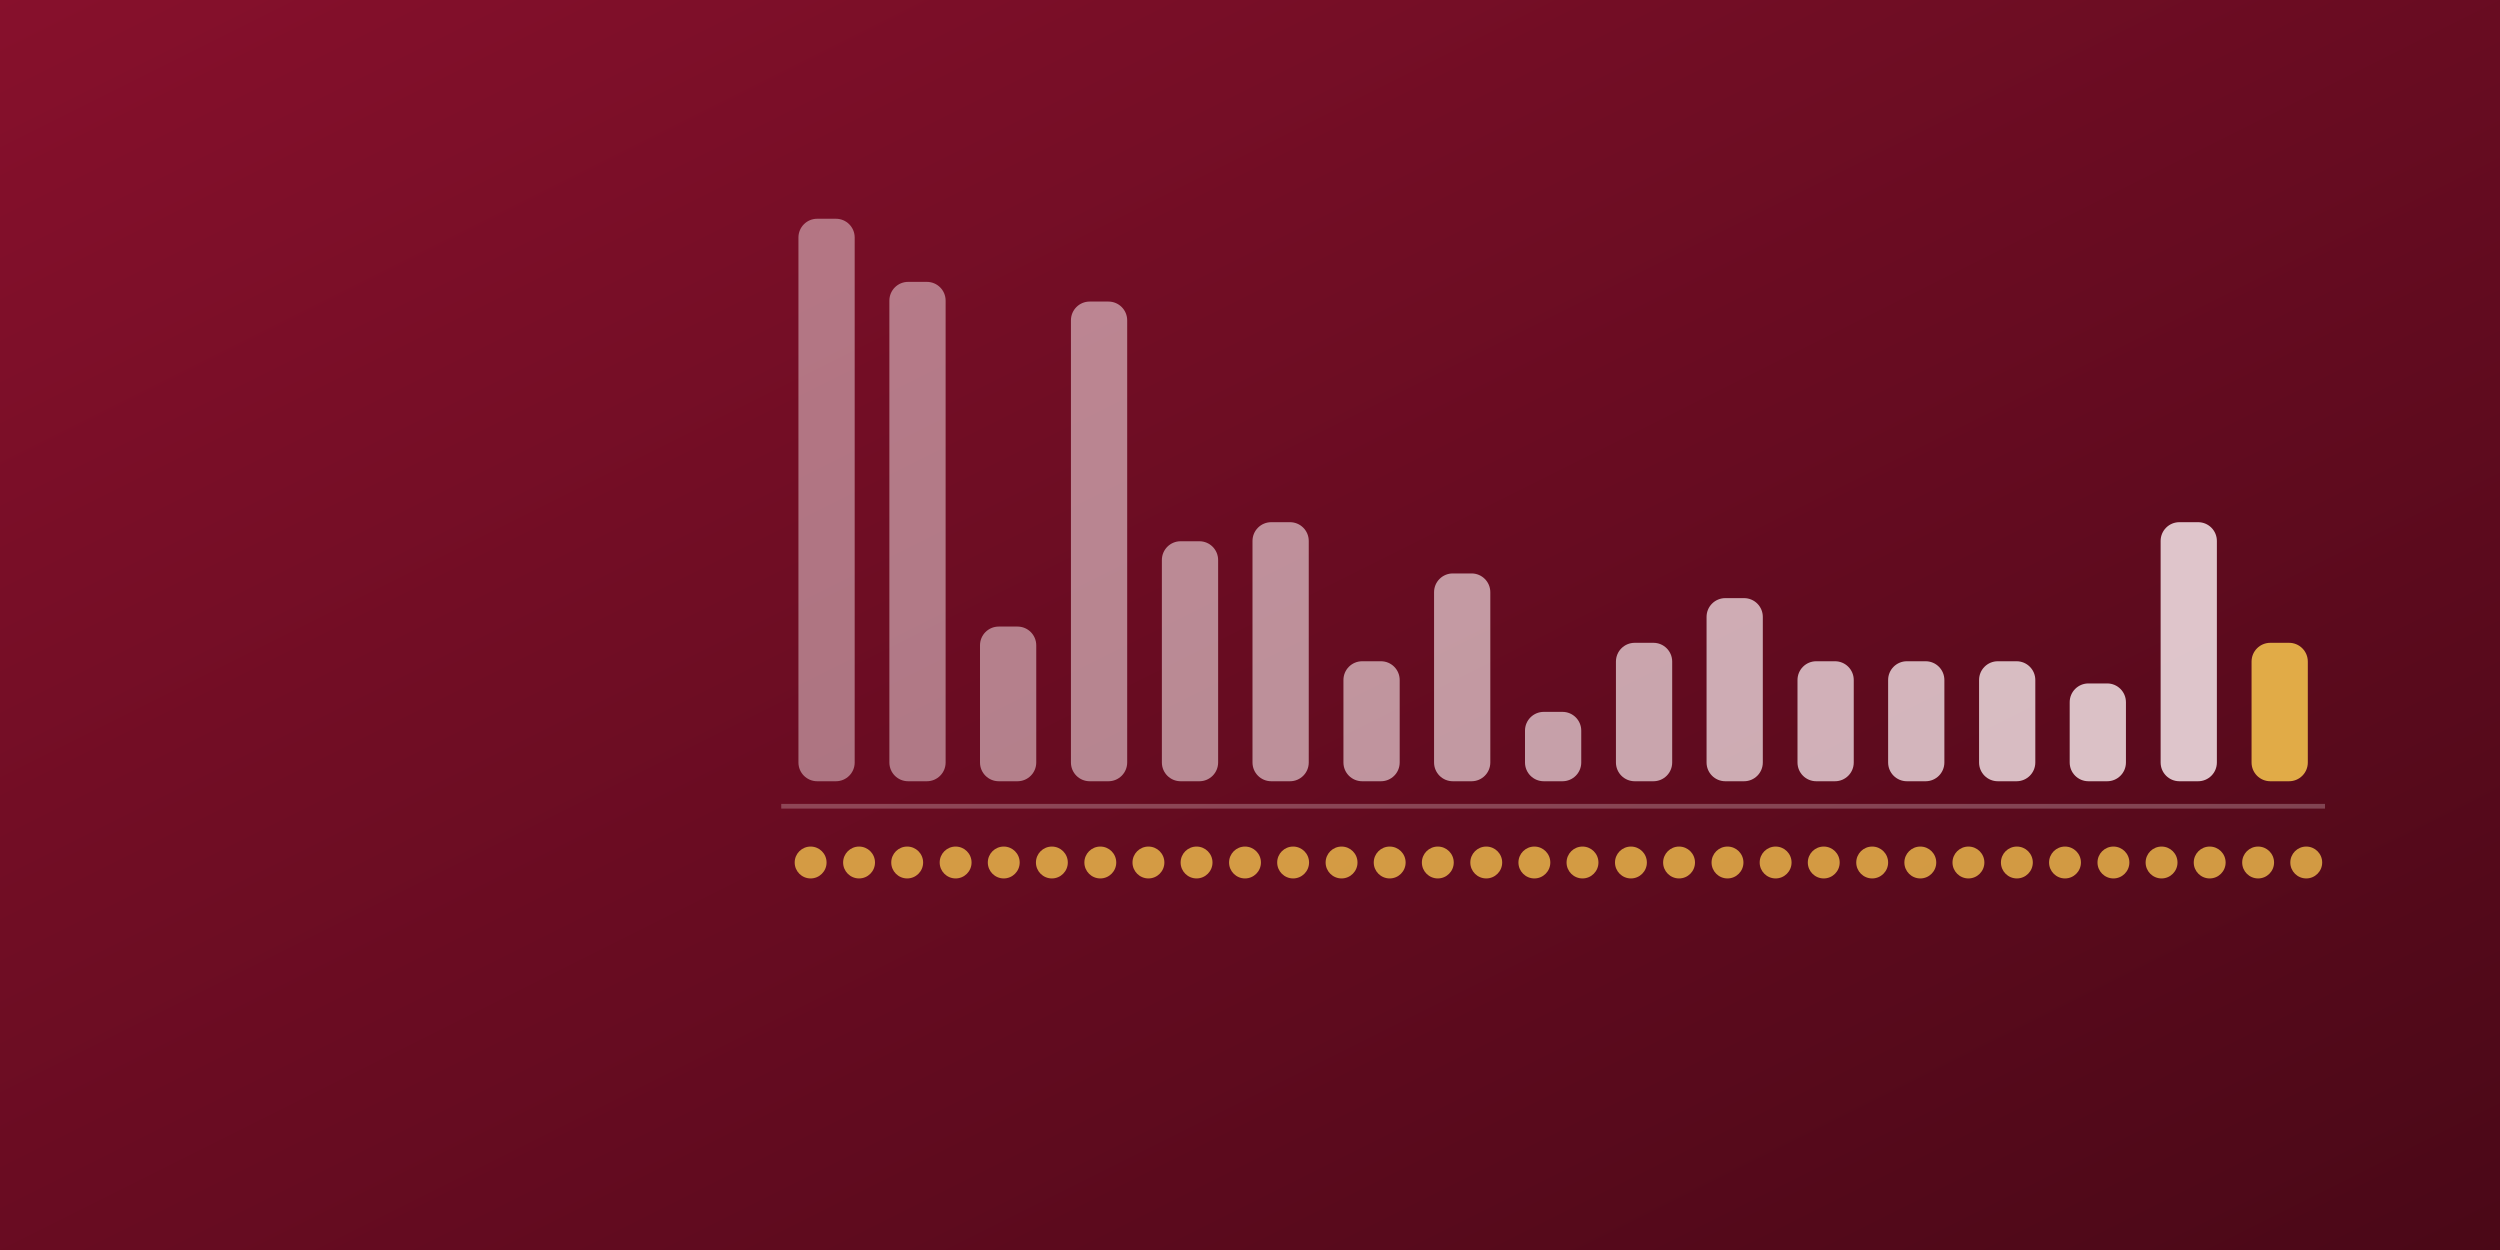
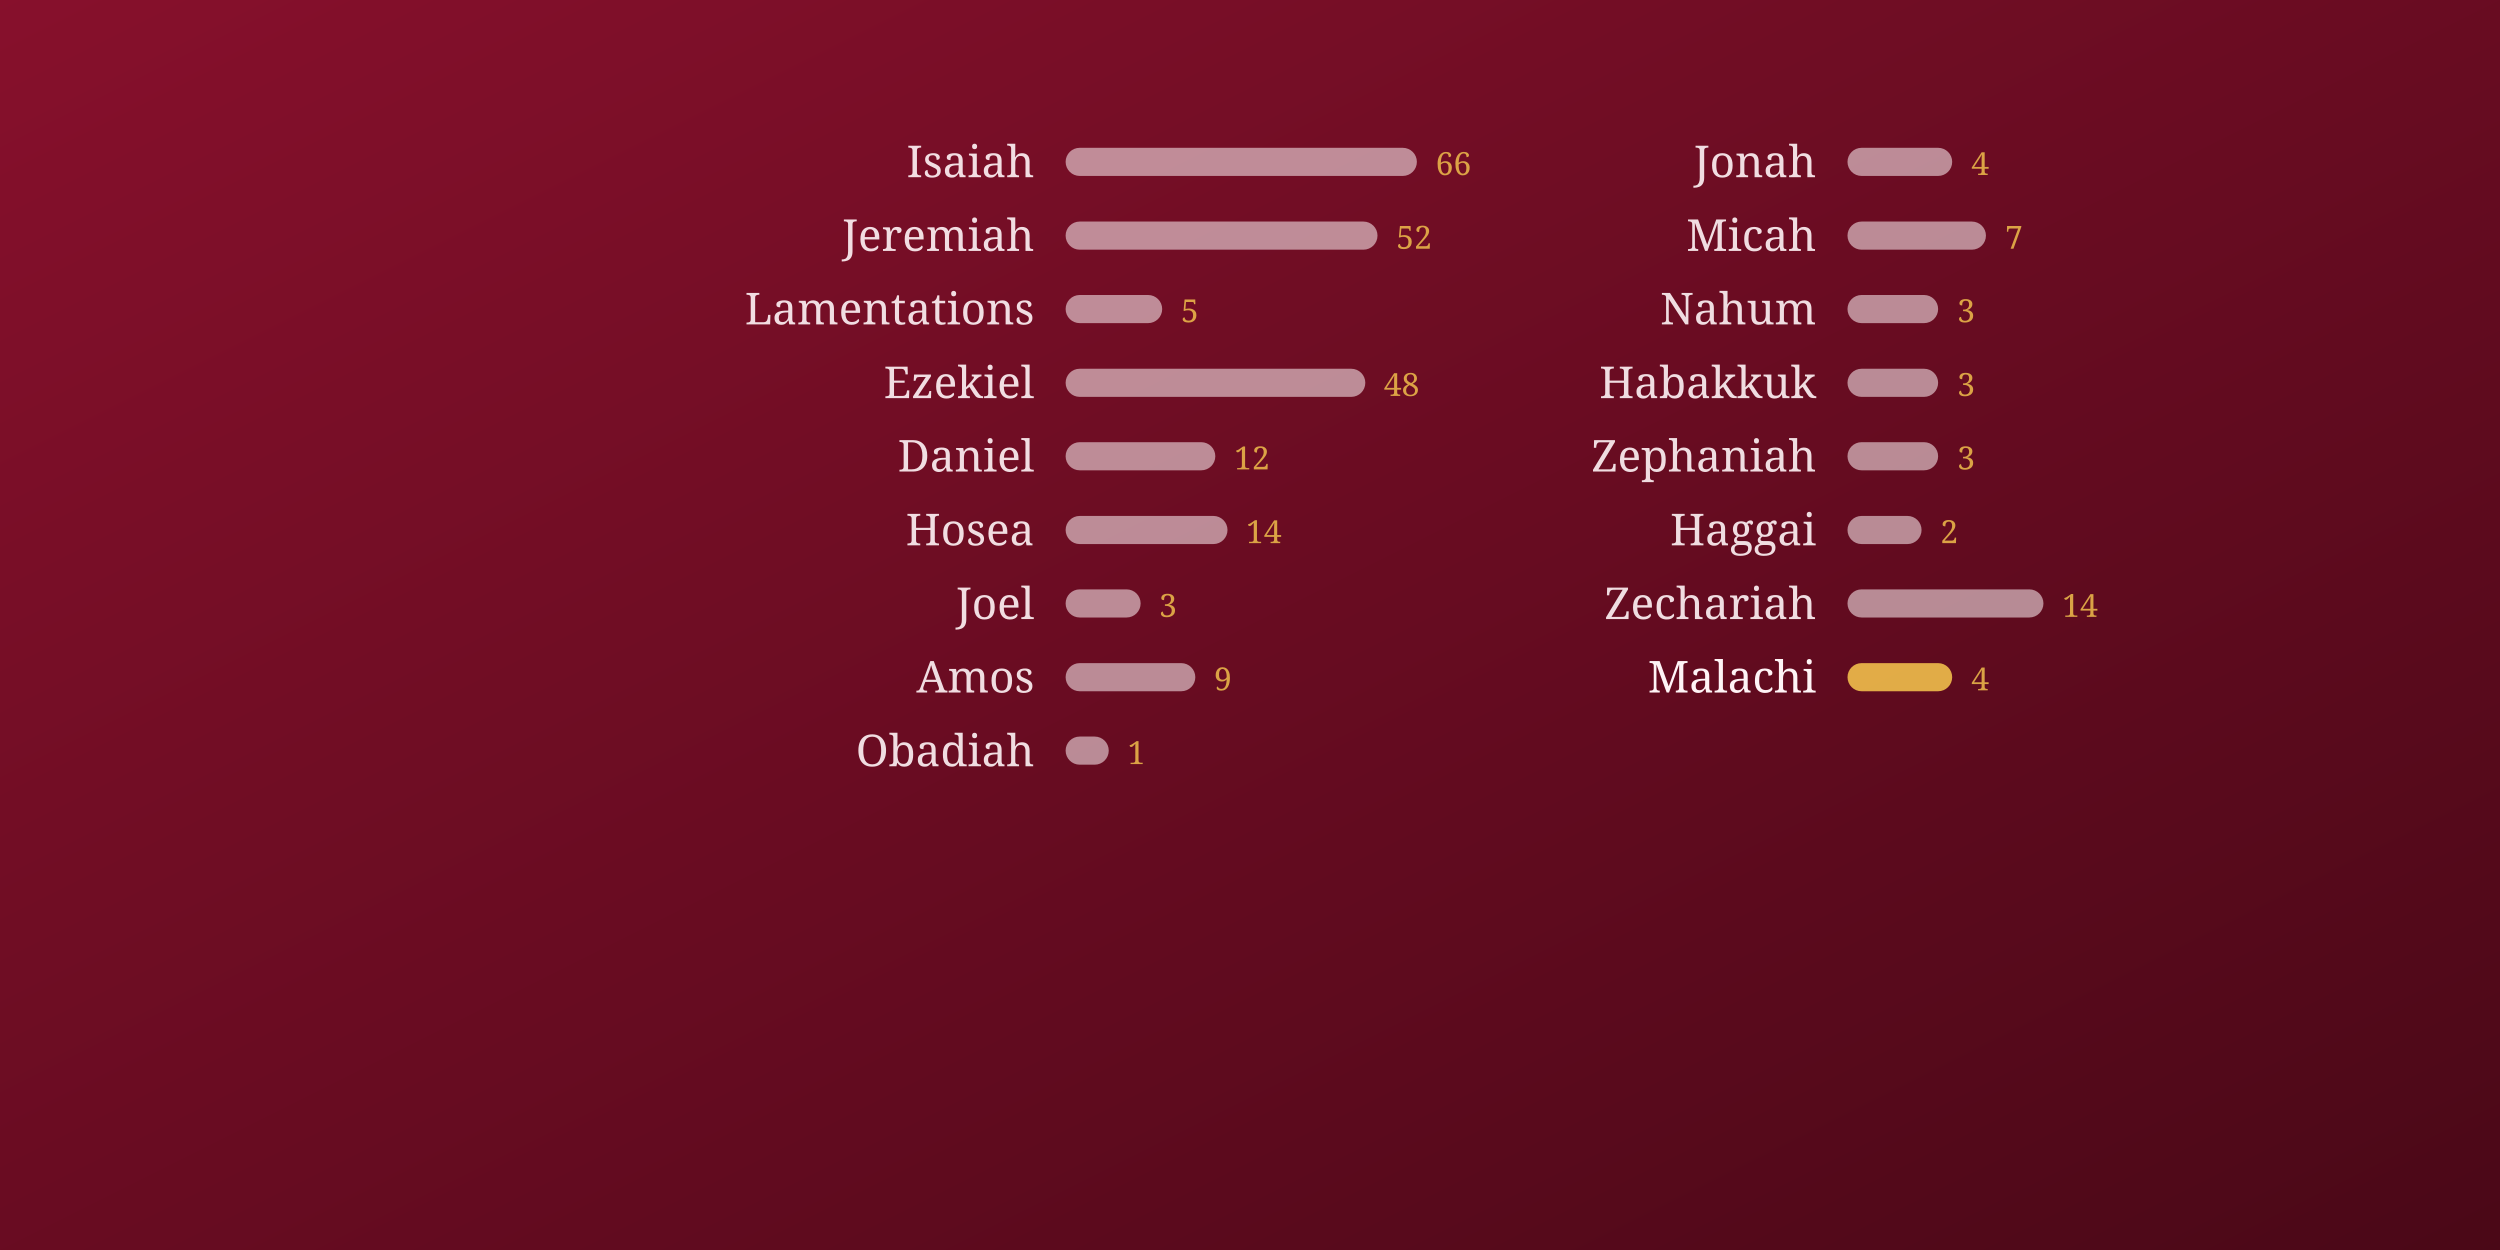
<svg xmlns="http://www.w3.org/2000/svg" viewBox="0 0 800 400" width="800" height="400" role="img">
  <defs>
    <linearGradient id="books" x1="0" y1="0" x2="1" y2="1">
      <stop offset="0" stop-color="#87102C" />
      <stop offset="1" stop-color="#4A0817" />
    </linearGradient>
  </defs>
  <rect width="800" height="400" fill="url(#books)" />
  <g>
-     <rect x="255.5" y="70.0" width="18.0" height="180.0" rx="6.0" fill="#FFF4F6" fill-opacity="0.45" />
-     <rect x="284.6" y="90.2" width="18.0" height="159.8" rx="6.0" fill="#FFF4F6" fill-opacity="0.47" />
-     <rect x="313.6" y="200.5" width="18.0" height="49.5" rx="6.0" fill="#FFF4F6" fill-opacity="0.50" />
-     <rect x="342.7" y="96.5" width="18.0" height="153.5" rx="6.0" fill="#FFF4F6" fill-opacity="0.52" />
-     <rect x="371.8" y="173.2" width="18.0" height="76.8" rx="6.0" fill="#FFF4F6" fill-opacity="0.54" />
-     <rect x="400.8" y="167.1" width="18.0" height="82.9" rx="6.0" fill="#FFF4F6" fill-opacity="0.57" />
-     <rect x="429.9" y="211.6" width="18.0" height="38.4" rx="6.0" fill="#FFF4F6" fill-opacity="0.59" />
-     <rect x="458.9" y="183.5" width="18.0" height="66.5" rx="6.0" fill="#FFF4F6" fill-opacity="0.61" />
-     <rect x="488.0" y="227.8" width="18.0" height="22.2" rx="6.0" fill="#FFF4F6" fill-opacity="0.64" />
-     <rect x="517.1" y="205.7" width="18.0" height="44.3" rx="6.0" fill="#FFF4F6" fill-opacity="0.66" />
-     <rect x="546.1" y="191.4" width="18.0" height="58.6" rx="6.0" fill="#FFF4F6" fill-opacity="0.69" />
-     <rect x="575.2" y="211.6" width="18.0" height="38.4" rx="6.0" fill="#FFF4F6" fill-opacity="0.71" />
-     <rect x="604.2" y="211.6" width="18.0" height="38.4" rx="6.0" fill="#FFF4F6" fill-opacity="0.73" />
-     <rect x="633.3" y="211.6" width="18.0" height="38.4" rx="6.0" fill="#FFF4F6" fill-opacity="0.76" />
-     <rect x="662.3" y="218.7" width="18.0" height="31.3" rx="6.0" fill="#FFF4F6" fill-opacity="0.78" />
-     <rect x="691.4" y="167.1" width="18.0" height="82.9" rx="6.0" fill="#FFF4F6" fill-opacity="0.80" />
-     <rect x="720.5" y="205.7" width="18.0" height="44.3" rx="6.0" fill="#E8B44A" fill-opacity="0.95" />
-   </g>
-   <line x1="250" y1="258" x2="744" y2="258" stroke="#FFF4F6" stroke-opacity="0.25" stroke-width="1.5" />
-   <g>
-     <circle cx="259.4" cy="276" r="5.1" fill="#E8B44A" fill-opacity="0.85" />
-     <circle cx="274.9" cy="276" r="5.1" fill="#E8B44A" fill-opacity="0.85" />
-     <circle cx="290.3" cy="276" r="5.1" fill="#E8B44A" fill-opacity="0.85" />
-     <circle cx="305.8" cy="276" r="5.1" fill="#E8B44A" fill-opacity="0.85" />
-     <circle cx="321.2" cy="276" r="5.1" fill="#E8B44A" fill-opacity="0.85" />
-     <circle cx="336.6" cy="276" r="5.1" fill="#E8B44A" fill-opacity="0.85" />
-     <circle cx="352.1" cy="276" r="5.1" fill="#E8B44A" fill-opacity="0.85" />
-     <circle cx="367.5" cy="276" r="5.1" fill="#E8B44A" fill-opacity="0.85" />
-     <circle cx="382.9" cy="276" r="5.1" fill="#E8B44A" fill-opacity="0.85" />
-     <circle cx="398.4" cy="276" r="5.1" fill="#E8B44A" fill-opacity="0.85" />
-     <circle cx="413.8" cy="276" r="5.1" fill="#E8B44A" fill-opacity="0.85" />
-     <circle cx="429.3" cy="276" r="5.1" fill="#E8B44A" fill-opacity="0.85" />
-     <circle cx="444.7" cy="276" r="5.1" fill="#E8B44A" fill-opacity="0.85" />
-     <circle cx="460.1" cy="276" r="5.1" fill="#E8B44A" fill-opacity="0.85" />
-     <circle cx="475.6" cy="276" r="5.1" fill="#E8B44A" fill-opacity="0.85" />
-     <circle cx="491.0" cy="276" r="5.1" fill="#E8B44A" fill-opacity="0.85" />
-     <circle cx="506.4" cy="276" r="5.1" fill="#E8B44A" fill-opacity="0.85" />
-     <circle cx="521.9" cy="276" r="5.1" fill="#E8B44A" fill-opacity="0.85" />
-     <circle cx="537.3" cy="276" r="5.1" fill="#E8B44A" fill-opacity="0.85" />
-     <circle cx="552.8" cy="276" r="5.1" fill="#E8B44A" fill-opacity="0.85" />
-     <circle cx="568.2" cy="276" r="5.1" fill="#E8B44A" fill-opacity="0.85" />
-     <circle cx="583.6" cy="276" r="5.1" fill="#E8B44A" fill-opacity="0.85" />
-     <circle cx="599.1" cy="276" r="5.1" fill="#E8B44A" fill-opacity="0.85" />
-     <circle cx="614.5" cy="276" r="5.1" fill="#E8B44A" fill-opacity="0.85" />
-     <circle cx="629.9" cy="276" r="5.1" fill="#E8B44A" fill-opacity="0.85" />
-     <circle cx="645.4" cy="276" r="5.1" fill="#E8B44A" fill-opacity="0.85" />
-     <circle cx="660.8" cy="276" r="5.1" fill="#E8B44A" fill-opacity="0.85" />
-     <circle cx="676.3" cy="276" r="5.1" fill="#E8B44A" fill-opacity="0.85" />
-     <circle cx="691.7" cy="276" r="5.1" fill="#E8B44A" fill-opacity="0.85" />
-     <circle cx="707.1" cy="276" r="5.1" fill="#E8B44A" fill-opacity="0.85" />
-     <circle cx="722.6" cy="276" r="5.1" fill="#E8B44A" fill-opacity="0.85" />
-     <circle cx="738.0" cy="276" r="5.1" fill="#E8B44A" fill-opacity="0.85" />
+     <text x="331.0" y="56.7" text-anchor="end" font-family="Georgia, serif" font-size="14.1" fill="#FFF4F6" fill-opacity="0.9">Isaiah</text>
+     <rect x="341.0" y="47.3" width="112.4" height="9.0" rx="4.5" fill="#FFF4F6" fill-opacity="0.55" />
+     <text x="459.4" y="56.0" font-family="Georgia, serif" font-size="10.2" fill="#E8B44A" fill-opacity="0.9">66</text>
+     <text x="331.0" y="80.3" text-anchor="end" font-family="Georgia, serif" font-size="14.1" fill="#FFF4F6" fill-opacity="0.9">Jeremiah</text>
+     <rect x="341.0" y="70.9" width="99.8" height="9.0" rx="4.5" fill="#FFF4F6" fill-opacity="0.55" />
+     <text x="446.8" y="79.6" font-family="Georgia, serif" font-size="10.2" fill="#E8B44A" fill-opacity="0.9">52</text>
+     <text x="331.0" y="103.8" text-anchor="end" font-family="Georgia, serif" font-size="14.1" fill="#FFF4F6" fill-opacity="0.9">Lamentations</text>
+     <rect x="341.0" y="94.4" width="30.9" height="9.0" rx="4.5" fill="#FFF4F6" fill-opacity="0.55" />
+     <text x="377.9" y="103.1" font-family="Georgia, serif" font-size="10.2" fill="#E8B44A" fill-opacity="0.9">5</text>
+     <text x="331.0" y="127.4" text-anchor="end" font-family="Georgia, serif" font-size="14.1" fill="#FFF4F6" fill-opacity="0.9">Ezekiel</text>
+     <rect x="341.0" y="118.0" width="95.9" height="9.0" rx="4.5" fill="#FFF4F6" fill-opacity="0.55" />
+     <text x="442.8" y="126.7" font-family="Georgia, serif" font-size="10.2" fill="#E8B44A" fill-opacity="0.9">48</text>
+     <text x="331.0" y="150.9" text-anchor="end" font-family="Georgia, serif" font-size="14.1" fill="#FFF4F6" fill-opacity="0.9">Daniel</text>
+     <rect x="341.0" y="141.5" width="47.9" height="9.0" rx="4.5" fill="#FFF4F6" fill-opacity="0.55" />
+     <text x="394.9" y="150.2" font-family="Georgia, serif" font-size="10.2" fill="#E8B44A" fill-opacity="0.9">12</text>
+     <text x="331.0" y="174.5" text-anchor="end" font-family="Georgia, serif" font-size="14.1" fill="#FFF4F6" fill-opacity="0.9">Hosea</text>
+     <rect x="341.0" y="165.1" width="51.8" height="9.0" rx="4.5" fill="#FFF4F6" fill-opacity="0.55" />
+     <text x="398.7" y="173.8" font-family="Georgia, serif" font-size="10.2" fill="#E8B44A" fill-opacity="0.9">14</text>
+     <text x="331.0" y="198.1" text-anchor="end" font-family="Georgia, serif" font-size="14.1" fill="#FFF4F6" fill-opacity="0.9">Joel</text>
+     <rect x="341.0" y="188.6" width="24.0" height="9.0" rx="4.5" fill="#FFF4F6" fill-opacity="0.55" />
+     <text x="370.9" y="197.4" font-family="Georgia, serif" font-size="10.2" fill="#E8B44A" fill-opacity="0.9">3</text>
+     <text x="331.0" y="221.6" text-anchor="end" font-family="Georgia, serif" font-size="14.1" fill="#FFF4F6" fill-opacity="0.9">Amos</text>
+     <rect x="341.0" y="212.2" width="41.5" height="9.0" rx="4.5" fill="#FFF4F6" fill-opacity="0.55" />
+     <text x="388.5" y="220.9" font-family="Georgia, serif" font-size="10.2" fill="#E8B44A" fill-opacity="0.9">9</text>
+     <text x="331.0" y="245.2" text-anchor="end" font-family="Georgia, serif" font-size="14.1" fill="#FFF4F6" fill-opacity="0.9">Obadiah</text>
+     <rect x="341.0" y="235.7" width="13.8" height="9.0" rx="4.5" fill="#FFF4F6" fill-opacity="0.55" />
+     <text x="360.8" y="244.5" font-family="Georgia, serif" font-size="10.2" fill="#E8B44A" fill-opacity="0.9">1</text>
+     <text x="581.2" y="56.7" text-anchor="end" font-family="Georgia, serif" font-size="14.1" fill="#FFF4F6" fill-opacity="0.9">Jonah</text>
+     <rect x="591.2" y="47.3" width="33.5" height="9.0" rx="4.5" fill="#FFF4F6" fill-opacity="0.55" />
+     <text x="630.8" y="56.0" font-family="Georgia, serif" font-size="10.2" fill="#E8B44A" fill-opacity="0.9">4</text>
+     <text x="581.2" y="80.3" text-anchor="end" font-family="Georgia, serif" font-size="14.1" fill="#FFF4F6" fill-opacity="0.9">Micah</text>
+     <rect x="591.2" y="70.9" width="44.3" height="9.0" rx="4.5" fill="#FFF4F6" fill-opacity="0.55" />
+     <text x="641.6" y="79.6" font-family="Georgia, serif" font-size="10.2" fill="#E8B44A" fill-opacity="0.9">7</text>
+     <text x="581.2" y="103.8" text-anchor="end" font-family="Georgia, serif" font-size="14.1" fill="#FFF4F6" fill-opacity="0.9">Nahum</text>
+     <rect x="591.2" y="94.4" width="29.0" height="9.0" rx="4.5" fill="#FFF4F6" fill-opacity="0.55" />
+     <text x="626.3" y="103.1" font-family="Georgia, serif" font-size="10.2" fill="#E8B44A" fill-opacity="0.9">3</text>
+     <text x="581.2" y="127.4" text-anchor="end" font-family="Georgia, serif" font-size="14.1" fill="#FFF4F6" fill-opacity="0.9">Habakkuk</text>
+     <rect x="591.2" y="118.0" width="29.0" height="9.0" rx="4.5" fill="#FFF4F6" fill-opacity="0.55" />
+     <text x="626.3" y="126.7" font-family="Georgia, serif" font-size="10.2" fill="#E8B44A" fill-opacity="0.9">3</text>
+     <text x="581.2" y="150.9" text-anchor="end" font-family="Georgia, serif" font-size="14.1" fill="#FFF4F6" fill-opacity="0.9">Zephaniah</text>
+     <rect x="591.2" y="141.5" width="29.0" height="9.0" rx="4.5" fill="#FFF4F6" fill-opacity="0.55" />
+     <text x="626.3" y="150.2" font-family="Georgia, serif" font-size="10.2" fill="#E8B44A" fill-opacity="0.9">3</text>
+     <text x="581.2" y="174.5" text-anchor="end" font-family="Georgia, serif" font-size="14.1" fill="#FFF4F6" fill-opacity="0.9">Haggai</text>
+     <rect x="591.2" y="165.1" width="23.7" height="9.0" rx="4.5" fill="#FFF4F6" fill-opacity="0.55" />
+     <text x="620.9" y="173.8" font-family="Georgia, serif" font-size="10.2" fill="#E8B44A" fill-opacity="0.9">2</text>
+     <text x="581.2" y="198.1" text-anchor="end" font-family="Georgia, serif" font-size="14.1" fill="#FFF4F6" fill-opacity="0.9">Zechariah</text>
+     <rect x="591.2" y="188.6" width="62.7" height="9.0" rx="4.5" fill="#FFF4F6" fill-opacity="0.55" />
+     <text x="659.9" y="197.4" font-family="Georgia, serif" font-size="10.2" fill="#E8B44A" fill-opacity="0.9">14</text>
+     <text x="581.2" y="221.6" text-anchor="end" font-family="Georgia, serif" font-size="14.1" fill="#FFF4F6" fill-opacity="1">Malachi</text>
+     <rect x="591.2" y="212.2" width="33.5" height="9.0" rx="4.5" fill="#E8B44A" fill-opacity="0.95" />
+     <text x="630.8" y="220.9" font-family="Georgia, serif" font-size="10.2" fill="#E8B44A" fill-opacity="0.9">4</text>
  </g>
</svg>
